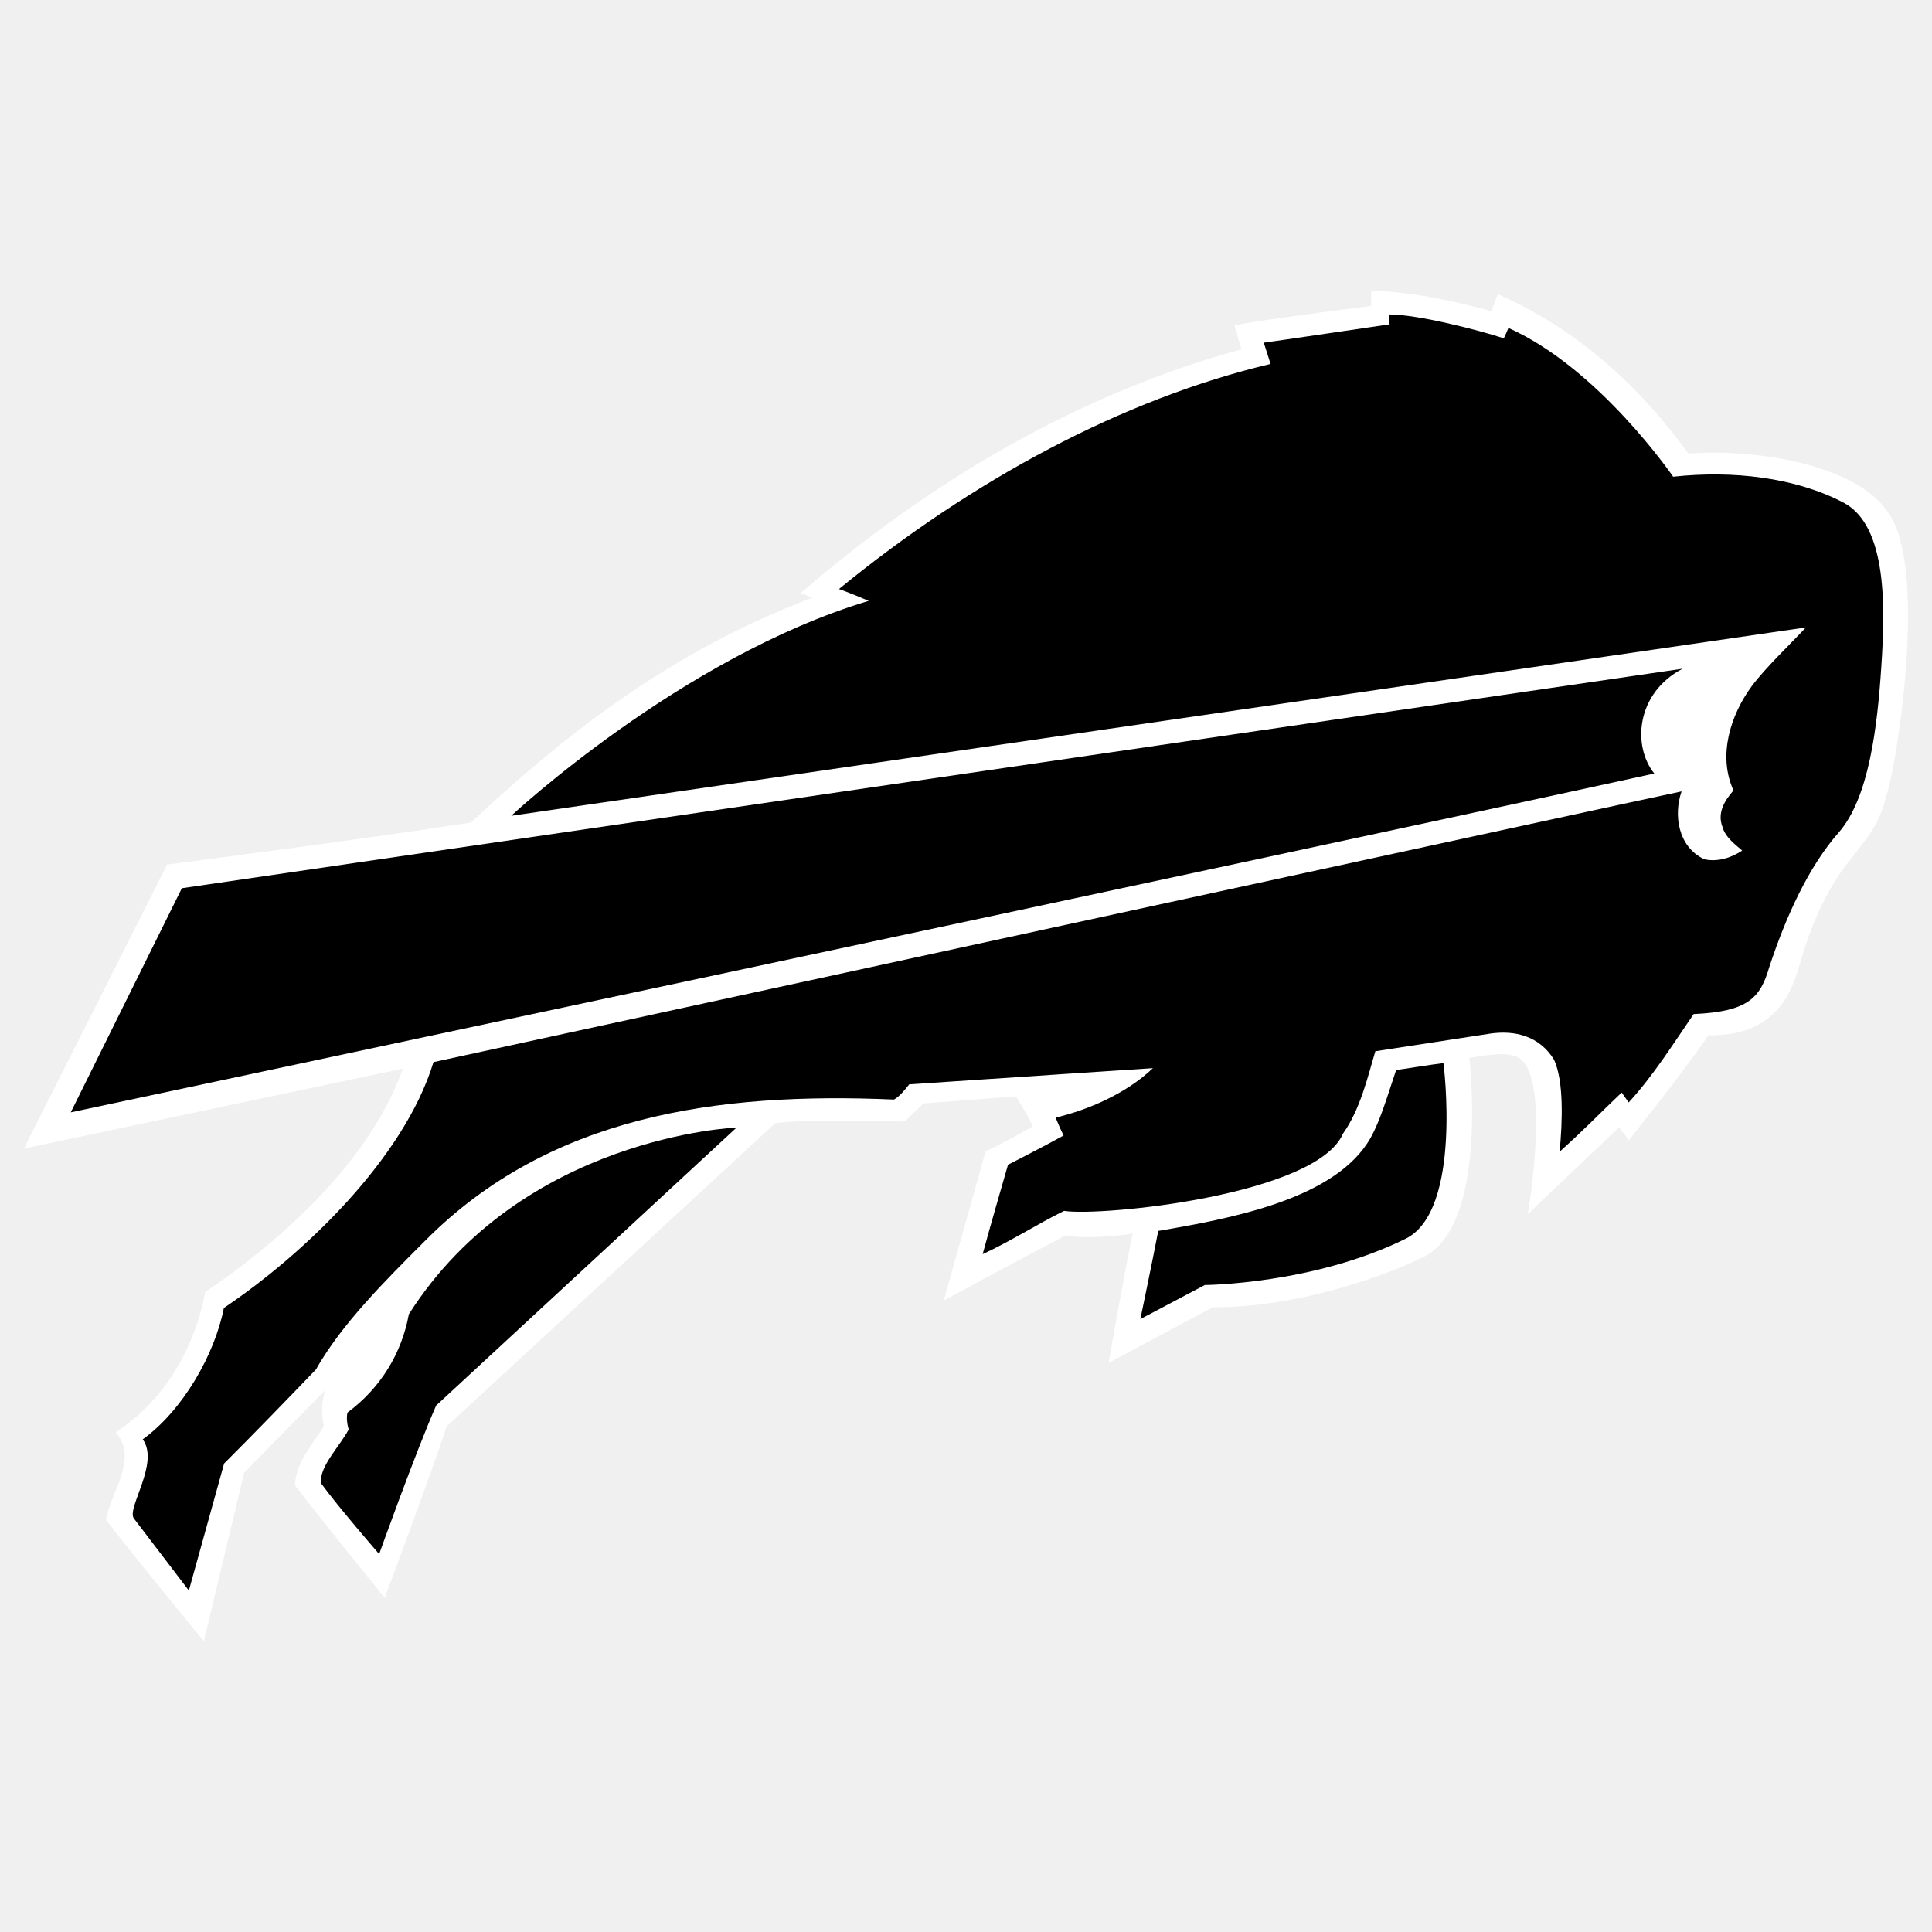
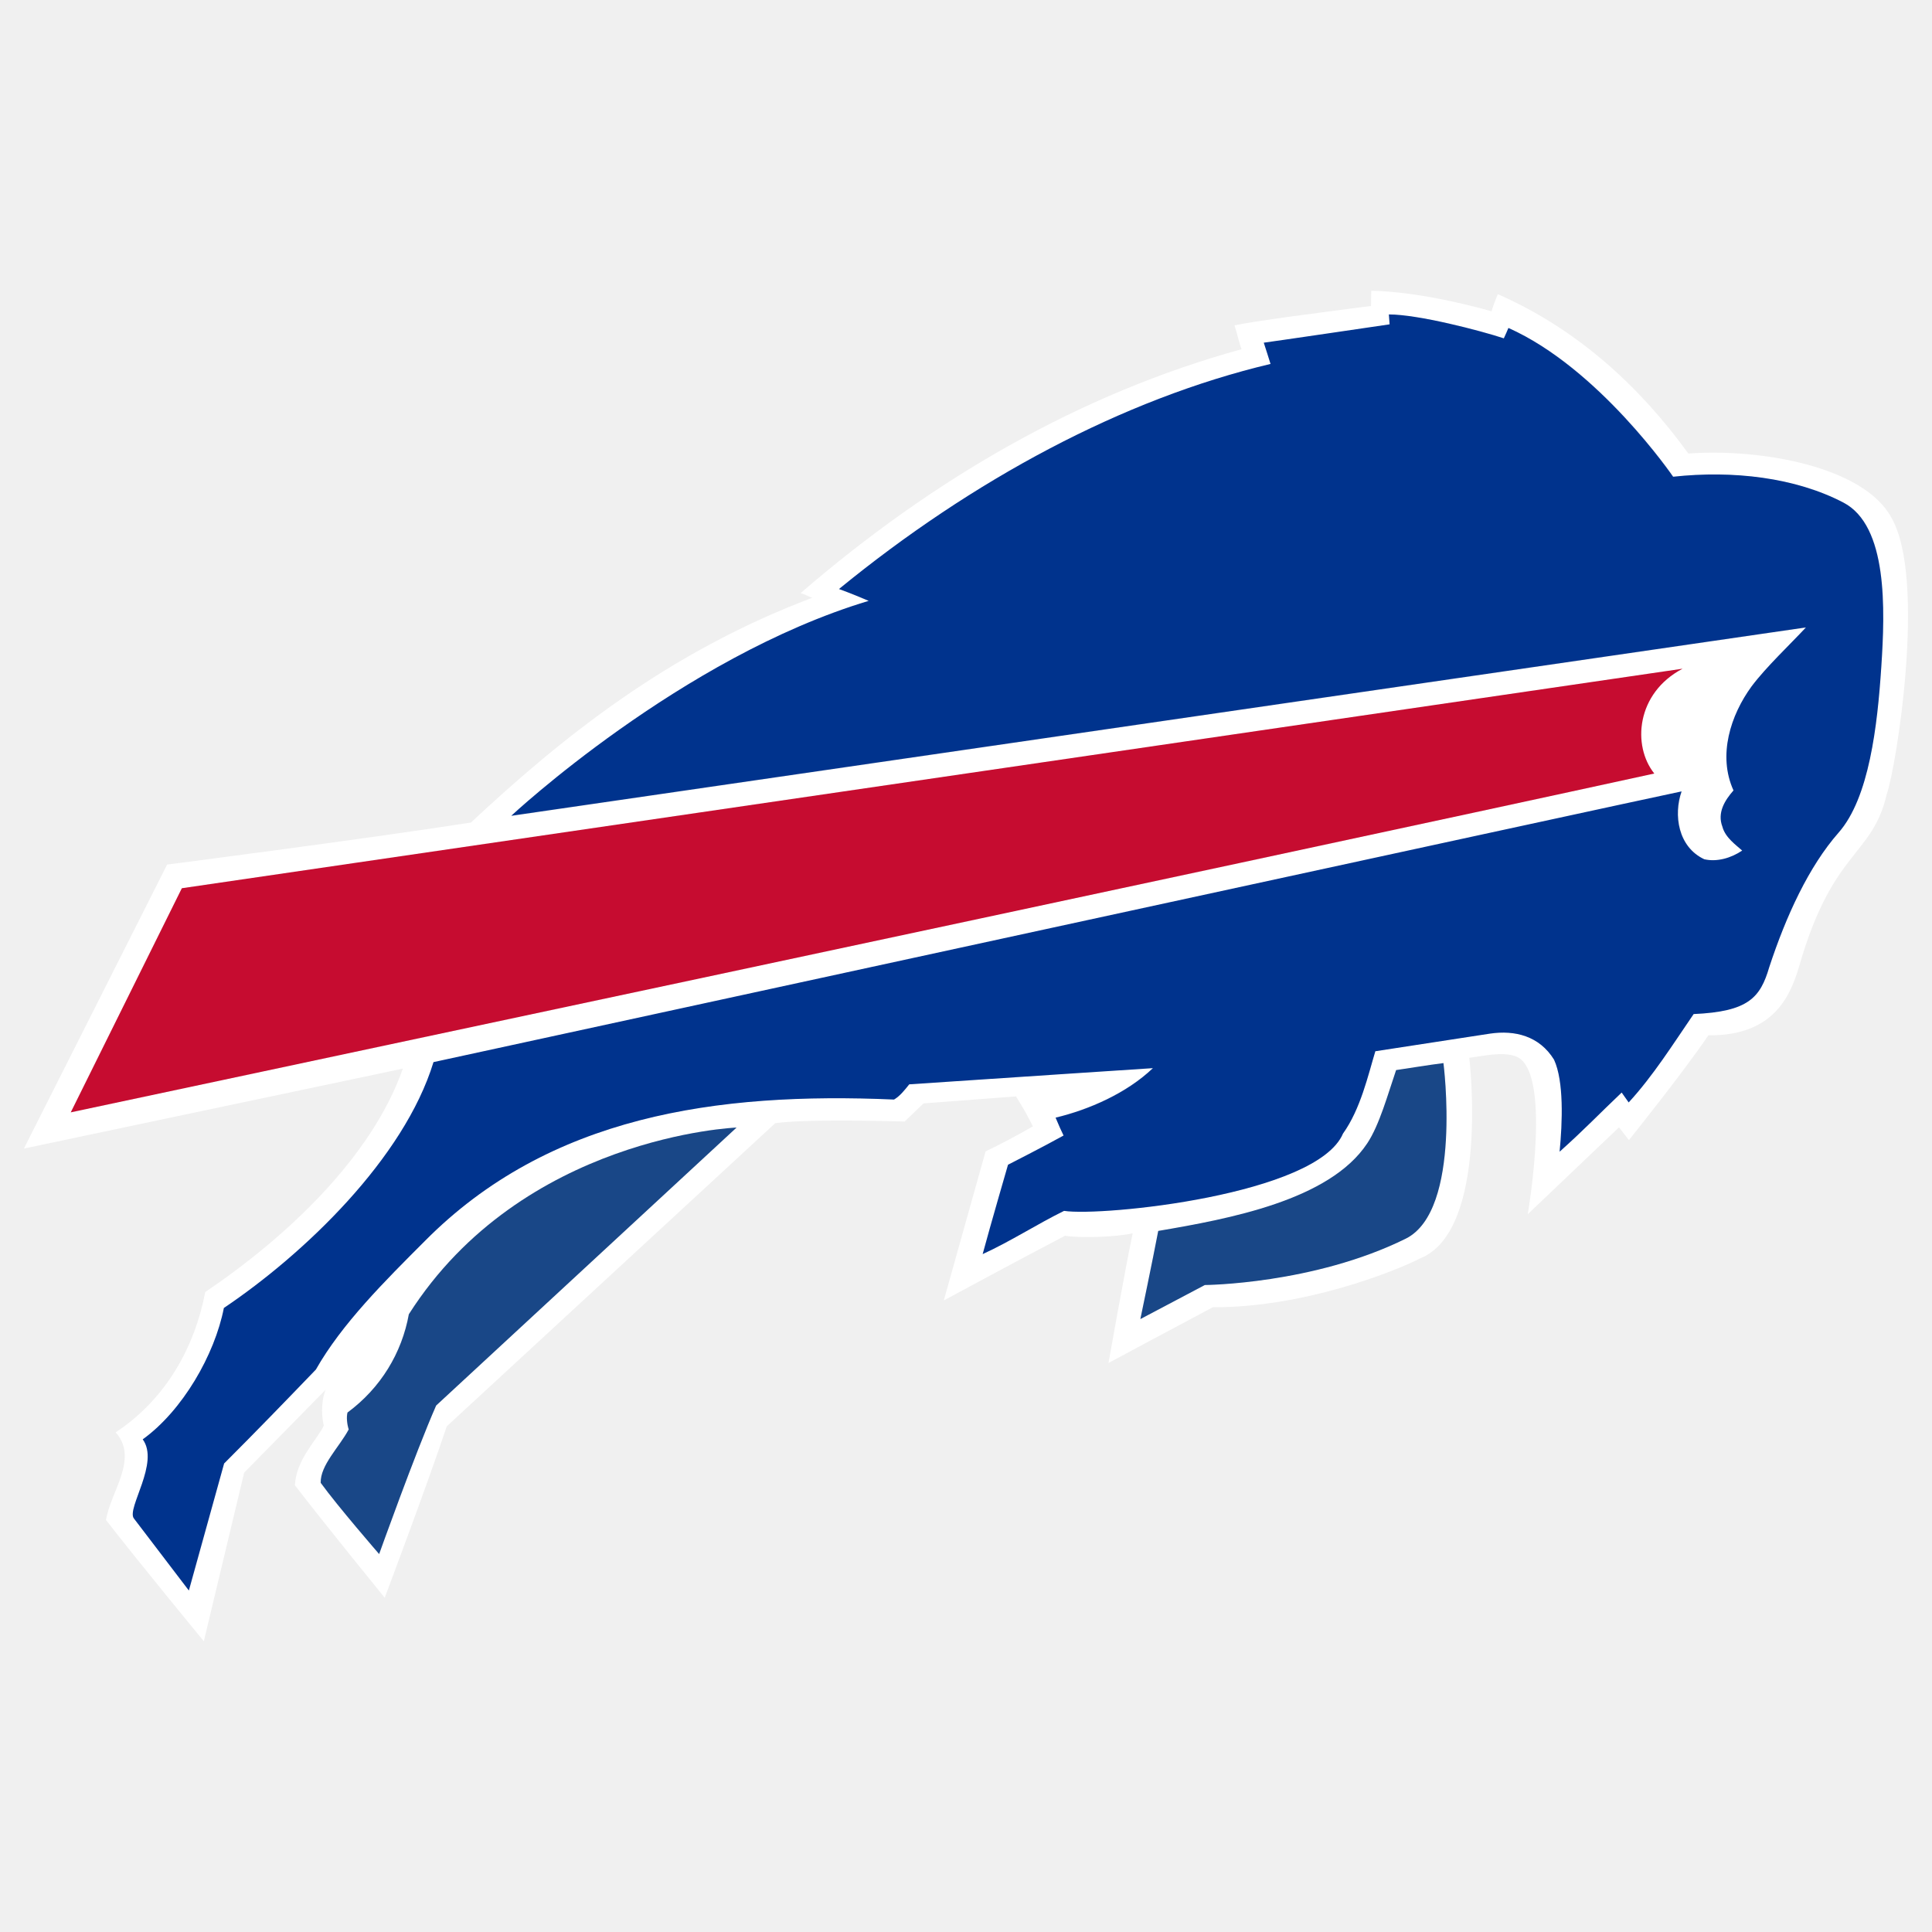
<svg xmlns="http://www.w3.org/2000/svg" version="1.1" id="Layer_1" x="0px" y="0px" viewBox="0 0 800 800" style="enable-background:new 0 0 800 800;" xml:space="preserve">
  <style type="text/css">
	.st0{fill:#FFFFFF;}
- 	.st1{fill:#000000;}
- 	.st2{fill:#000000;}
- 	.st3{fill:#000000;}
+ 	.st1{fill:#C60C30;}
+ 	.st2{fill:#00338D;}
+ 	.st3{fill:#194787;}
</style>
  <g>
    <path class="st0" d="M783.1,214.2c-11.4-20.9-53.7-28.6-84-26.4c-19.6-27.1-45.4-51.3-78.9-66c-0.8,1.9-1.9,4.8-2.6,7.1   c-9.7-2.8-31.7-8.2-49.8-8.5l-0.1,6.3c-19.6,2.5-47.3,6.1-56.5,8c1.4,4.7,1.8,6.9,2.9,9.9c-66.8,18.4-127.8,53.7-182.6,101   c2.4,0.7,4,1.8,4.9,1.9C276.8,270,233.1,305,195,340.6c-45,7-125.8,17.4-125.8,17.4L9.9,475.6l156.9-33.1   C153.8,479.6,118,512.7,85,535c-4.4,22.8-16.2,44.3-37.1,58.1c9.7,10.9-2.2,24.7-4,36.3c13.3,17.2,40.5,50.2,40.5,50.2l16.7-69.8   l33.7-34.3c-2.2,5.8-1.4,12.3-0.7,14.8c-3,6.2-11.4,13.9-12,24.7c12.7,16.5,37.2,46.6,37.2,46.6s17.7-47,25.7-71L321,465.1   c10.3-1.5,35.4-1.2,53.6-0.7l7.8-7.5l38.3-2.9c3.2,5.1,5,8.4,7,12.4c-6.9,4-12.9,7.1-19.6,10.4l-17.3,61.7c0,0,33.1-17.9,50.2-26.8   c6.2,1,20.6,0.6,28-1c-3.6,17.5-10,53.7-10,53.7s29.4-15.8,43.2-23.1c37.6,0.2,75.5-14.9,85.8-20.2c28.9-11.5,20.4-83.1,20.4-83.1   c5.8-0.7,13-2.5,18.6-0.8c16.3,4.2,5.6,65.6,5.6,65.6l37.8-36l4.1,5.3c0,0,22.8-28.4,32.9-43.4c27.8,0.3,34.3-17.3,37.8-29.3   c13.9-47.9,30.1-44.6,36.1-70.7C785.1,318.1,797.9,239.4,783.1,214.2z M29.3,460.6l46-92.8l621.5-90.9   c-19.3,10.1-21,31.9-11.8,43.4C521.5,356,29.3,460.6,29.3,460.6z M180.5,582c-8.7,19.9-23.6,61.5-23.6,61.5s-17.1-19.9-24.2-29.5   c-0.1-7.3,7.8-14.8,11.6-22.1c-0.7-2.2-1-5.1-0.5-7c13.8-10.2,22.5-24.7,25.4-40.7c47-73.8,135.6-77.3,135.6-77.3L180.5,582z    M582.1,512.8c-38.2,18.9-83.2,19.2-83.2,19.2l-26.7,14.2c0,0,5.2-24.9,7.4-36.5c29.5-4.9,70.9-12.7,86.5-36.2   c5.1-7.7,8.6-20.5,12-30.4c6.8-1,12.6-2,19.6-2.9C597.7,440.2,605.6,501.1,582.1,512.8z M779,276.1c-1.7,24.3-5.1,54.2-17.7,68.6   c-12.3,14-21.7,34.5-28.7,55.7c-3.7,12.6-8.6,18.4-31.3,19.4c-8.5,12.4-16.7,25.5-26.9,36.6l-2.9-4.1c-9.9,9.4-15.1,14.9-25.7,24.5   c1.1-12.4,1.7-29.3-2.3-38.1c-6.1-9.9-16.3-12.3-26.5-10.8l-47.5,7.3c-3,9.9-6.1,24-13.4,34.1c-10.9,25.5-99.7,34.4-115.5,32   c-11.2,5.6-22.1,12.6-33.7,17.9c3.2-11.9,10.5-37,10.5-37s15.6-7.9,23-12.1c-1.1-2.5-1.6-3.5-3.3-7.4c13.8-3.4,29.4-10.1,40.3-20.5   c0,0-68.7,4.6-100.9,6.7c-2,2.5-3.9,4.8-6.3,6.3c-73.4-3.1-143,6.8-194.3,58.6c-16.5,16.5-34.4,34.3-45.1,53.2   c-13.1,13.6-24.4,25.2-38,38.9l-14.5,52.7l-22.8-29.9c-3.1-4.2,10.7-23.1,3.7-32.7c16.5-11.9,29.8-35,33.7-54.3   c33.3-22.4,74.5-62,86.8-101.8c0,0,509.6-110.6,516.8-112.1c-3.4,9.7-1.5,23,9.5,28.1c5.3,1.2,11.1-0.5,15.7-3.6   c-2.4-2.2-7-5.3-8.2-9.9c-2.2-5.8,1-10.9,4.6-15c-6.6-14.5-1.2-31.3,7.5-43.1c6.1-8,15.7-17.2,22.5-24.4l-536.1,78   c0,0,70.2-65.6,148-89c-2.3-1-8.1-3.4-12.3-4.9c55.4-45.3,117.6-78.6,178.7-93.2c-0.9-3.1-1.8-5.4-2.8-8.8   c1.9-0.2,52.1-7.6,52.1-7.6c-0.1-1.6-0.1-1.8-0.3-4.1c12.2-0.1,37.9,6.6,47.6,9.9c0.7-1.5,1.4-3.3,1.9-4.3   c37.6,16.7,68.2,61.6,68.2,61.6c24.7-2.7,50.6,0.3,70.5,10.7C781.7,217.7,780.6,252.2,779,276.1z" />
    <path class="st1" d="M696.7,276.9L75.3,367.8l-46,92.8c0,0,492.3-104.6,655.7-140.3C675.8,308.8,677.5,287,696.7,276.9z" />
    <g>
      <path class="st2" d="M763.3,208.1c-19.9-10.4-45.7-13.4-70.5-10.7c0,0-30.7-44.9-68.2-61.6c-0.4,1-1.2,2.8-1.9,4.3    c-9.7-3.2-35.4-9.9-47.6-9.9c0.2,2.3,0.2,2.5,0.3,4.1c0,0-50.2,7.4-52.1,7.6c1.1,3.5,1.9,5.8,2.8,8.8    c-61.1,14.5-123.3,47.9-178.7,93.2c4.2,1.5,10,3.9,12.3,4.9c-77.8,23.4-148,89-148,89l536.1-78c-6.8,7.3-16.5,16.4-22.5,24.4    c-8.7,11.9-14.1,28.6-7.5,43.1c-3.6,4.1-6.8,9.2-4.6,15c1.2,4.6,5.8,7.7,8.2,9.9c-4.6,3.1-10.4,4.8-15.7,3.6    c-10.9-5.1-12.8-18.4-9.4-28.1c-7.3,1.4-516.8,112.1-516.8,112.1c-12.2,39.9-53.5,79.4-86.8,101.8C88.9,561,75.6,584.1,59.1,596    c7.1,9.7-6.7,28.5-3.7,32.7l22.8,29.9L92.8,606c13.7-13.7,24.9-25.3,38-38.9c10.7-18.9,28.6-36.7,45.1-53.2    c51.4-51.9,120.9-61.8,194.3-58.6c2.4-1.4,4.3-3.8,6.3-6.3c32.2-2.2,100.9-6.7,100.9-6.7c-10.9,10.4-26.5,17.2-40.3,20.5    c1.6,3.8,2.1,4.9,3.3,7.4c-7.5,4.2-23,12.1-23,12.1s-7.3,25.1-10.5,37c11.6-5.3,22.5-12.4,33.7-17.9c15.9,2.4,104.7-6.6,115.5-32    c7.3-10.2,10.4-24.2,13.4-34.1l47.5-7.3c10.2-1.5,20.4,0.9,26.5,10.8c4.1,8.9,3.5,25.8,2.3,38.1c10.7-9.6,15.8-15.1,25.7-24.5    l2.9,4.1c10.2-11.1,18.4-24.2,26.9-36.6c22.7-1,27.6-6.8,31.3-19.4c7-21.3,16.4-41.7,28.7-55.7c12.7-14.4,16.1-44.3,17.7-68.6    C780.6,252.2,781.7,217.7,763.3,208.1z" />
      <path class="st3" d="M578.1,443.1c-3.4,9.9-6.9,22.8-12,30.4c-15.6,23.5-57.1,31.2-86.5,36.2c-2.2,11.6-7.4,36.5-7.4,36.5    l26.7-14.1c0,0,45-0.3,83.2-19.2c23.5-11.7,15.6-72.7,15.6-72.7C590.7,441.1,584.9,442.1,578.1,443.1z" />
      <path class="st3" d="M169.3,544.2c-2.9,16-11.6,30.5-25.4,40.7c-0.5,1.9-0.2,4.8,0.5,7c-3.9,7.3-11.8,14.8-11.6,22.1    c7,9.7,24.2,29.5,24.2,29.5s14.9-41.7,23.6-61.5l124.4-115.1C304.9,466.9,216.3,470.4,169.3,544.2z" />
    </g>
  </g>
</svg>
